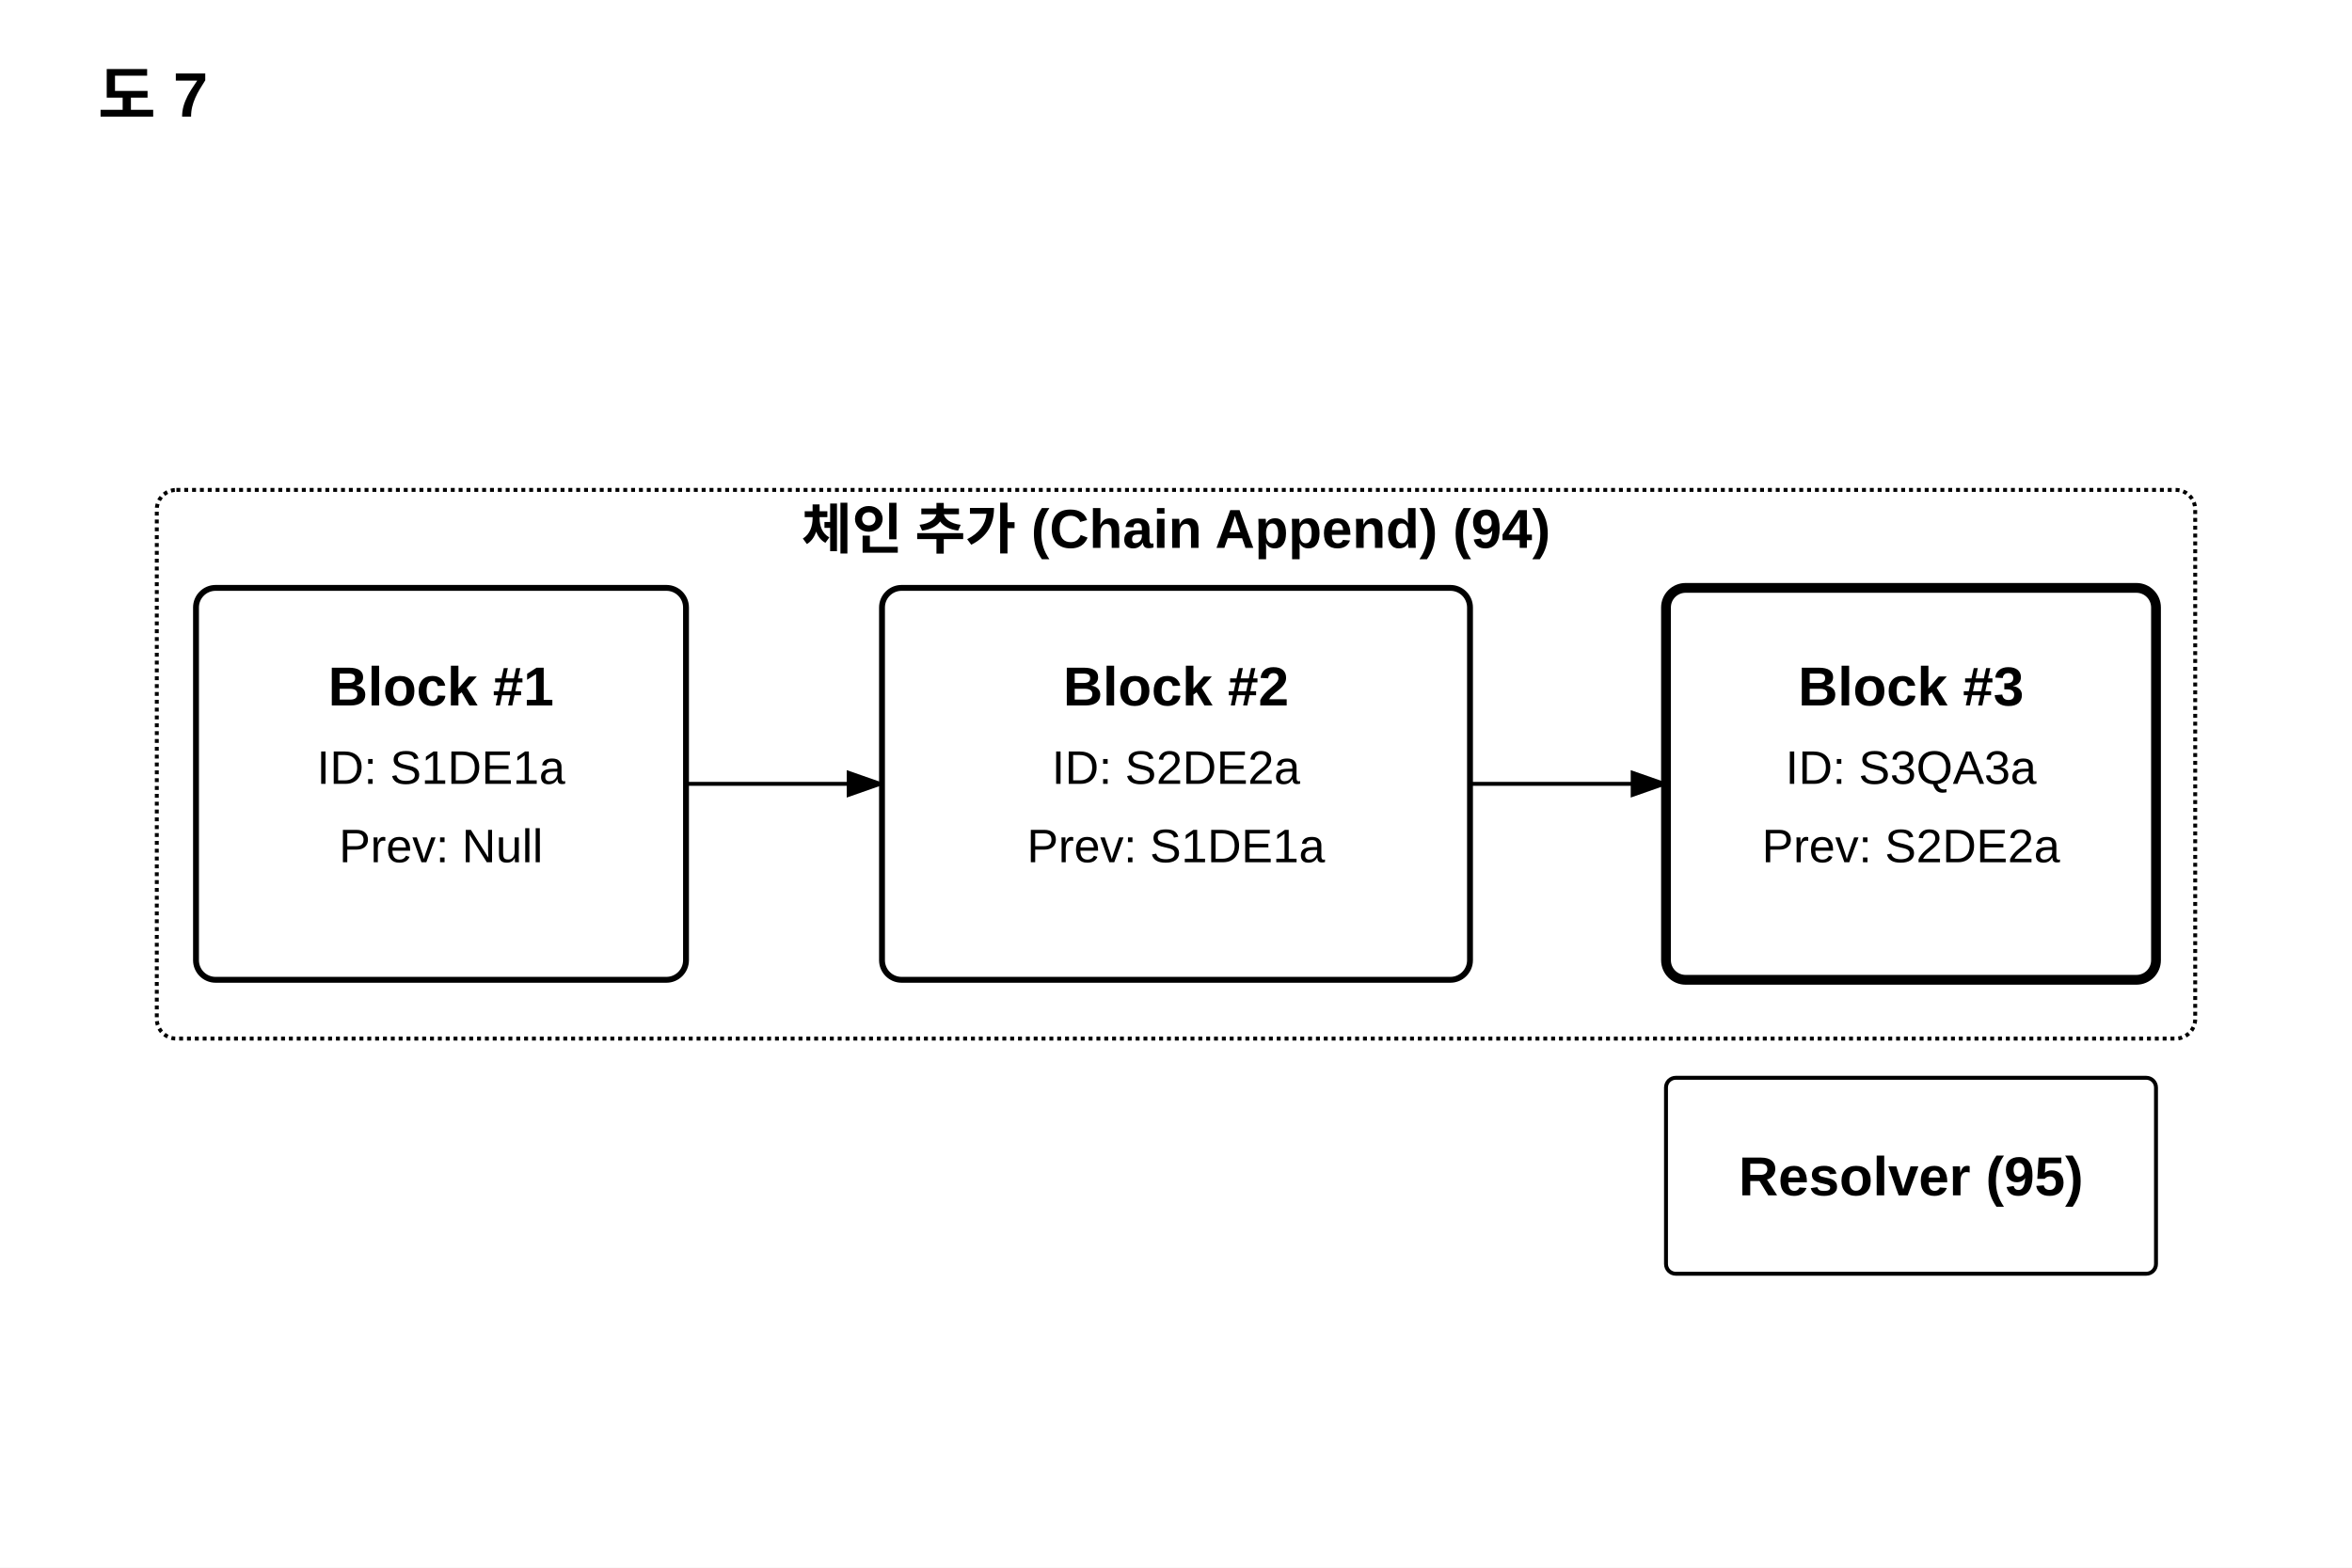
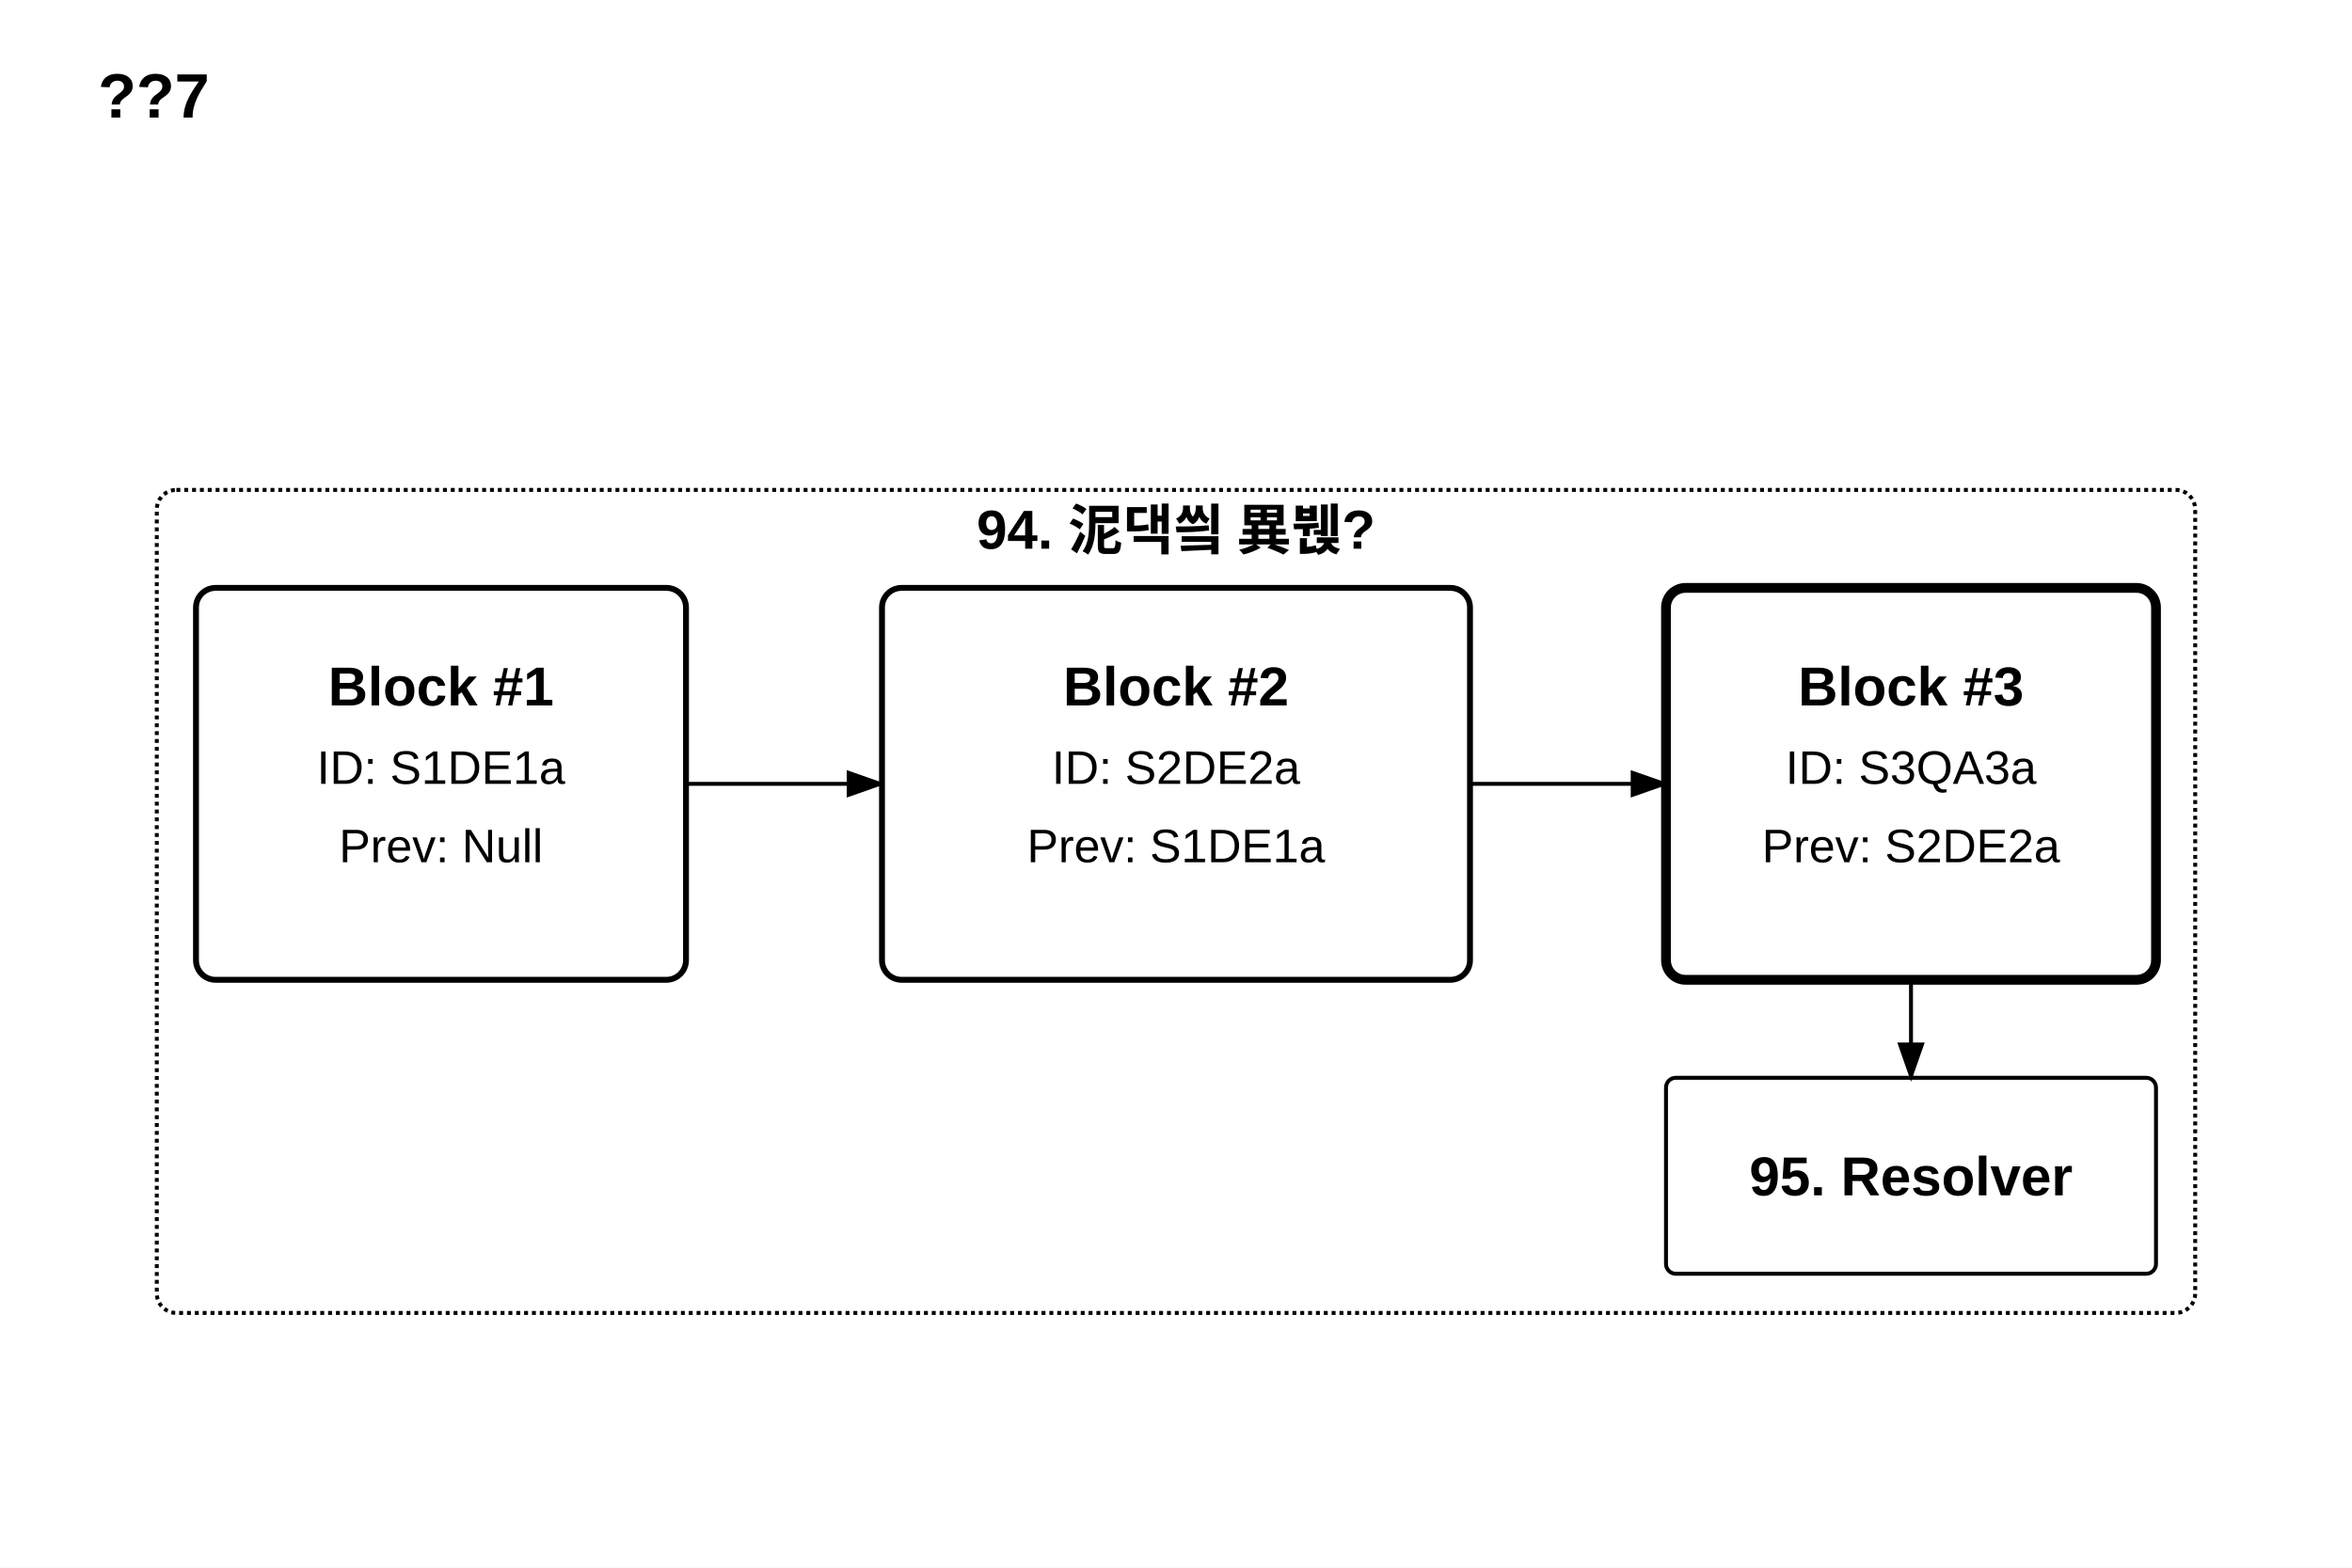
<svg xmlns="http://www.w3.org/2000/svg" width="1200" height="800" viewBox="0 0 1200 800">
  <rect width="100%" height="100%" fill="white" />
  <defs>
    <marker id="arrowhead" markerWidth="10" markerHeight="7" refX="9" refY="3.5" orient="auto">
      <polygon points="0 0, 10 3.5, 0 7" fill="black" />
    </marker>
  </defs>
-   <text x="50" y="60" font-family="Arial, sans-serif" font-size="32" font-weight="bold">도 7</text>
-   <rect x="80" y="250" width="1040" height="280" fill="none" stroke="black" stroke-width="2" stroke-dasharray="2,2" rx="10" />
-   <text x="600" y="280" text-anchor="middle" font-family="Arial, sans-serif" font-size="28" font-weight="bold">체인 추가 (Chain Append) (94)</text>
+   <text x="50" y="60" font-family="Arial, sans-serif" font-size="32" font-weight="bold">??7</text>
+   <rect x="80" y="250" width="1040" height="420" fill="none" stroke="black" stroke-width="2" stroke-dasharray="2,2" rx="10" />
+   <text x="600" y="280" text-anchor="middle" font-family="Arial, sans-serif" font-size="28" font-weight="bold">94. 泥댁씤 異붽?</text>
  <rect x="100" y="300" width="250" height="200" fill="white" stroke="black" stroke-width="3" rx="10" />
  <text x="225" y="360" text-anchor="middle" font-family="Arial, sans-serif" font-size="28" font-weight="bold">Block #1</text>
  <text x="225" y="400" text-anchor="middle" font-family="Arial, sans-serif" font-size="24">ID: S1DE1a</text>
  <text x="225" y="440" text-anchor="middle" font-family="Arial, sans-serif" font-size="24">Prev: Null</text>
  <line x1="350" y1="400" x2="450" y2="400" stroke="black" stroke-width="2" marker-end="url(#arrowhead)" />
  <rect x="450" y="300" width="300" height="200" fill="white" stroke="black" stroke-width="3" rx="10" />
  <text x="600" y="360" text-anchor="middle" font-family="Arial, sans-serif" font-size="28" font-weight="bold">Block #2</text>
  <text x="600" y="400" text-anchor="middle" font-family="Arial, sans-serif" font-size="24">ID: S2DE2a</text>
  <text x="600" y="440" text-anchor="middle" font-family="Arial, sans-serif" font-size="24">Prev: S1DE1a</text>
  <line x1="750" y1="400" x2="850" y2="400" stroke="black" stroke-width="2" marker-end="url(#arrowhead)" />
  <rect x="850" y="300" width="250" height="200" fill="white" stroke="black" stroke-width="5" rx="10" />
  <text x="975" y="360" text-anchor="middle" font-family="Arial, sans-serif" font-size="28" font-weight="bold">Block #3</text>
  <text x="975" y="400" text-anchor="middle" font-family="Arial, sans-serif" font-size="24">ID: S3QA3a</text>
  <text x="975" y="440" text-anchor="middle" font-family="Arial, sans-serif" font-size="24">Prev: S2DE2a</text>
  <rect x="850" y="550" width="250" height="100" fill="white" stroke="black" stroke-width="2" rx="5" />
-   <text x="975" y="610" text-anchor="middle" font-family="Arial, sans-serif" font-size="28" font-weight="bold">Resolver (95)</text>
+   <text x="975" y="610" text-anchor="middle" font-family="Arial, sans-serif" font-size="28" font-weight="bold">95. Resolver</text>
+   <line x1="975" y1="500" x2="975" y2="550" stroke="black" stroke-width="2" marker-end="url(#arrowhead)" />
</svg>
